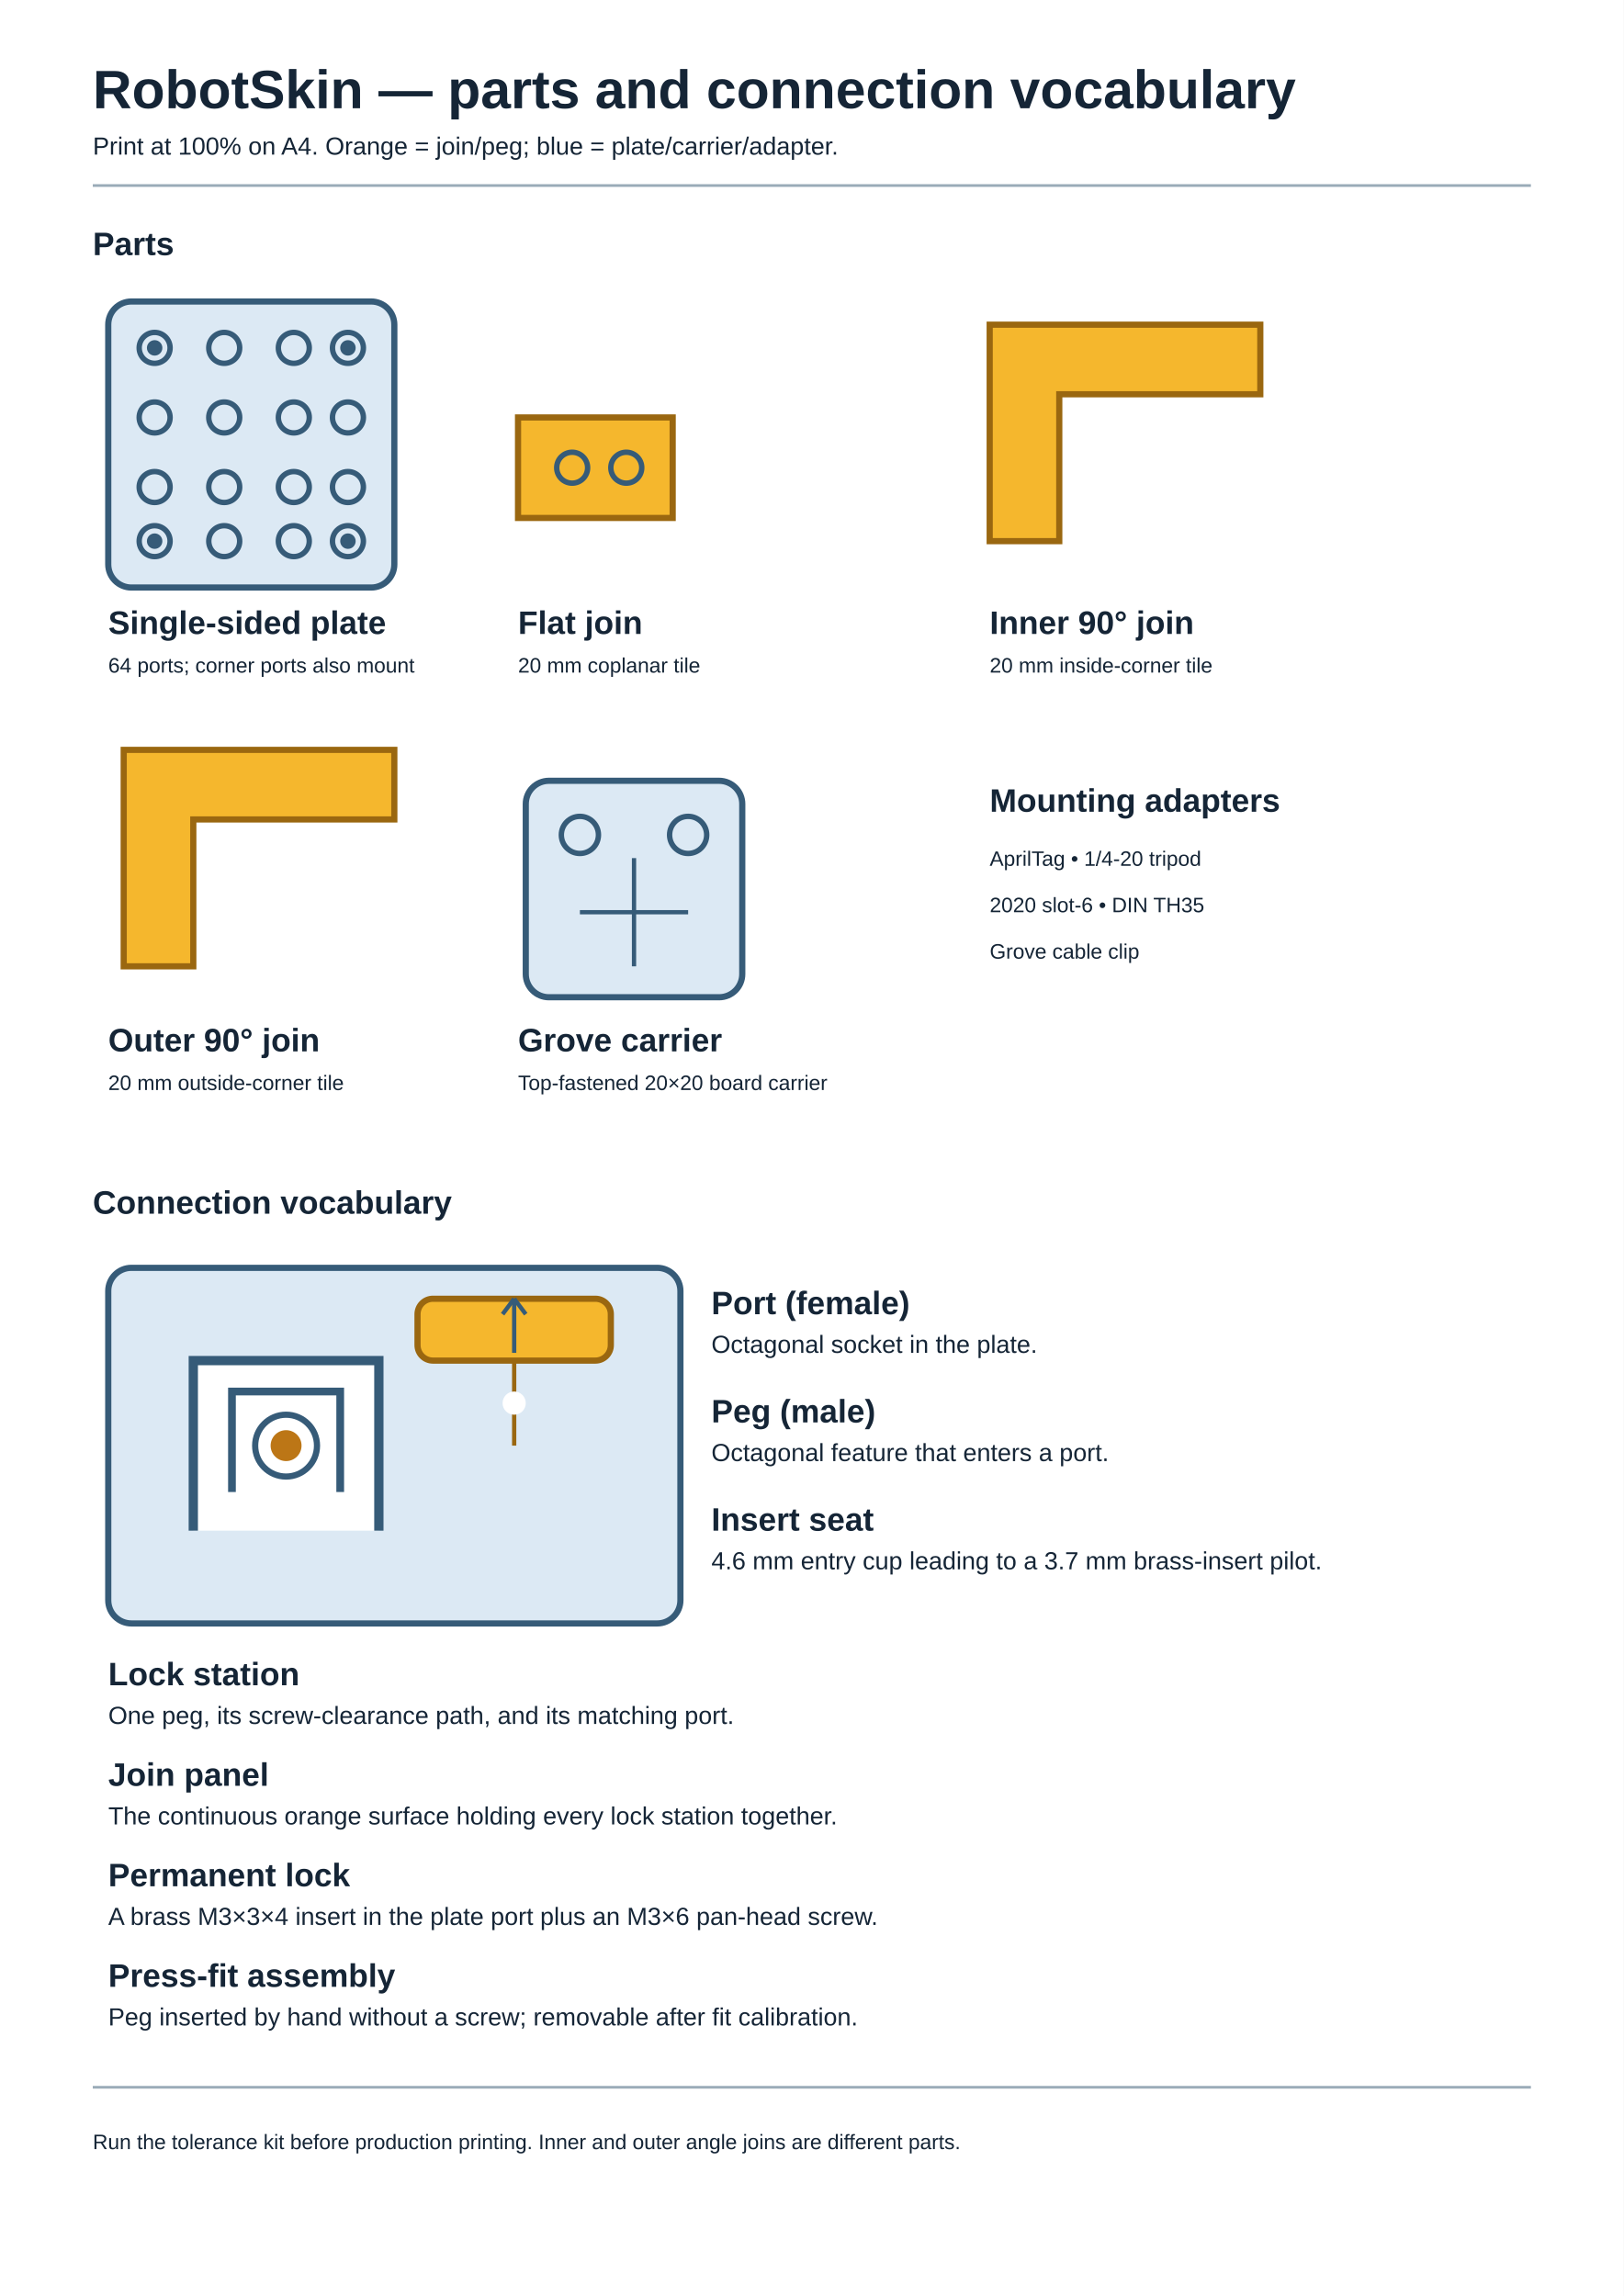
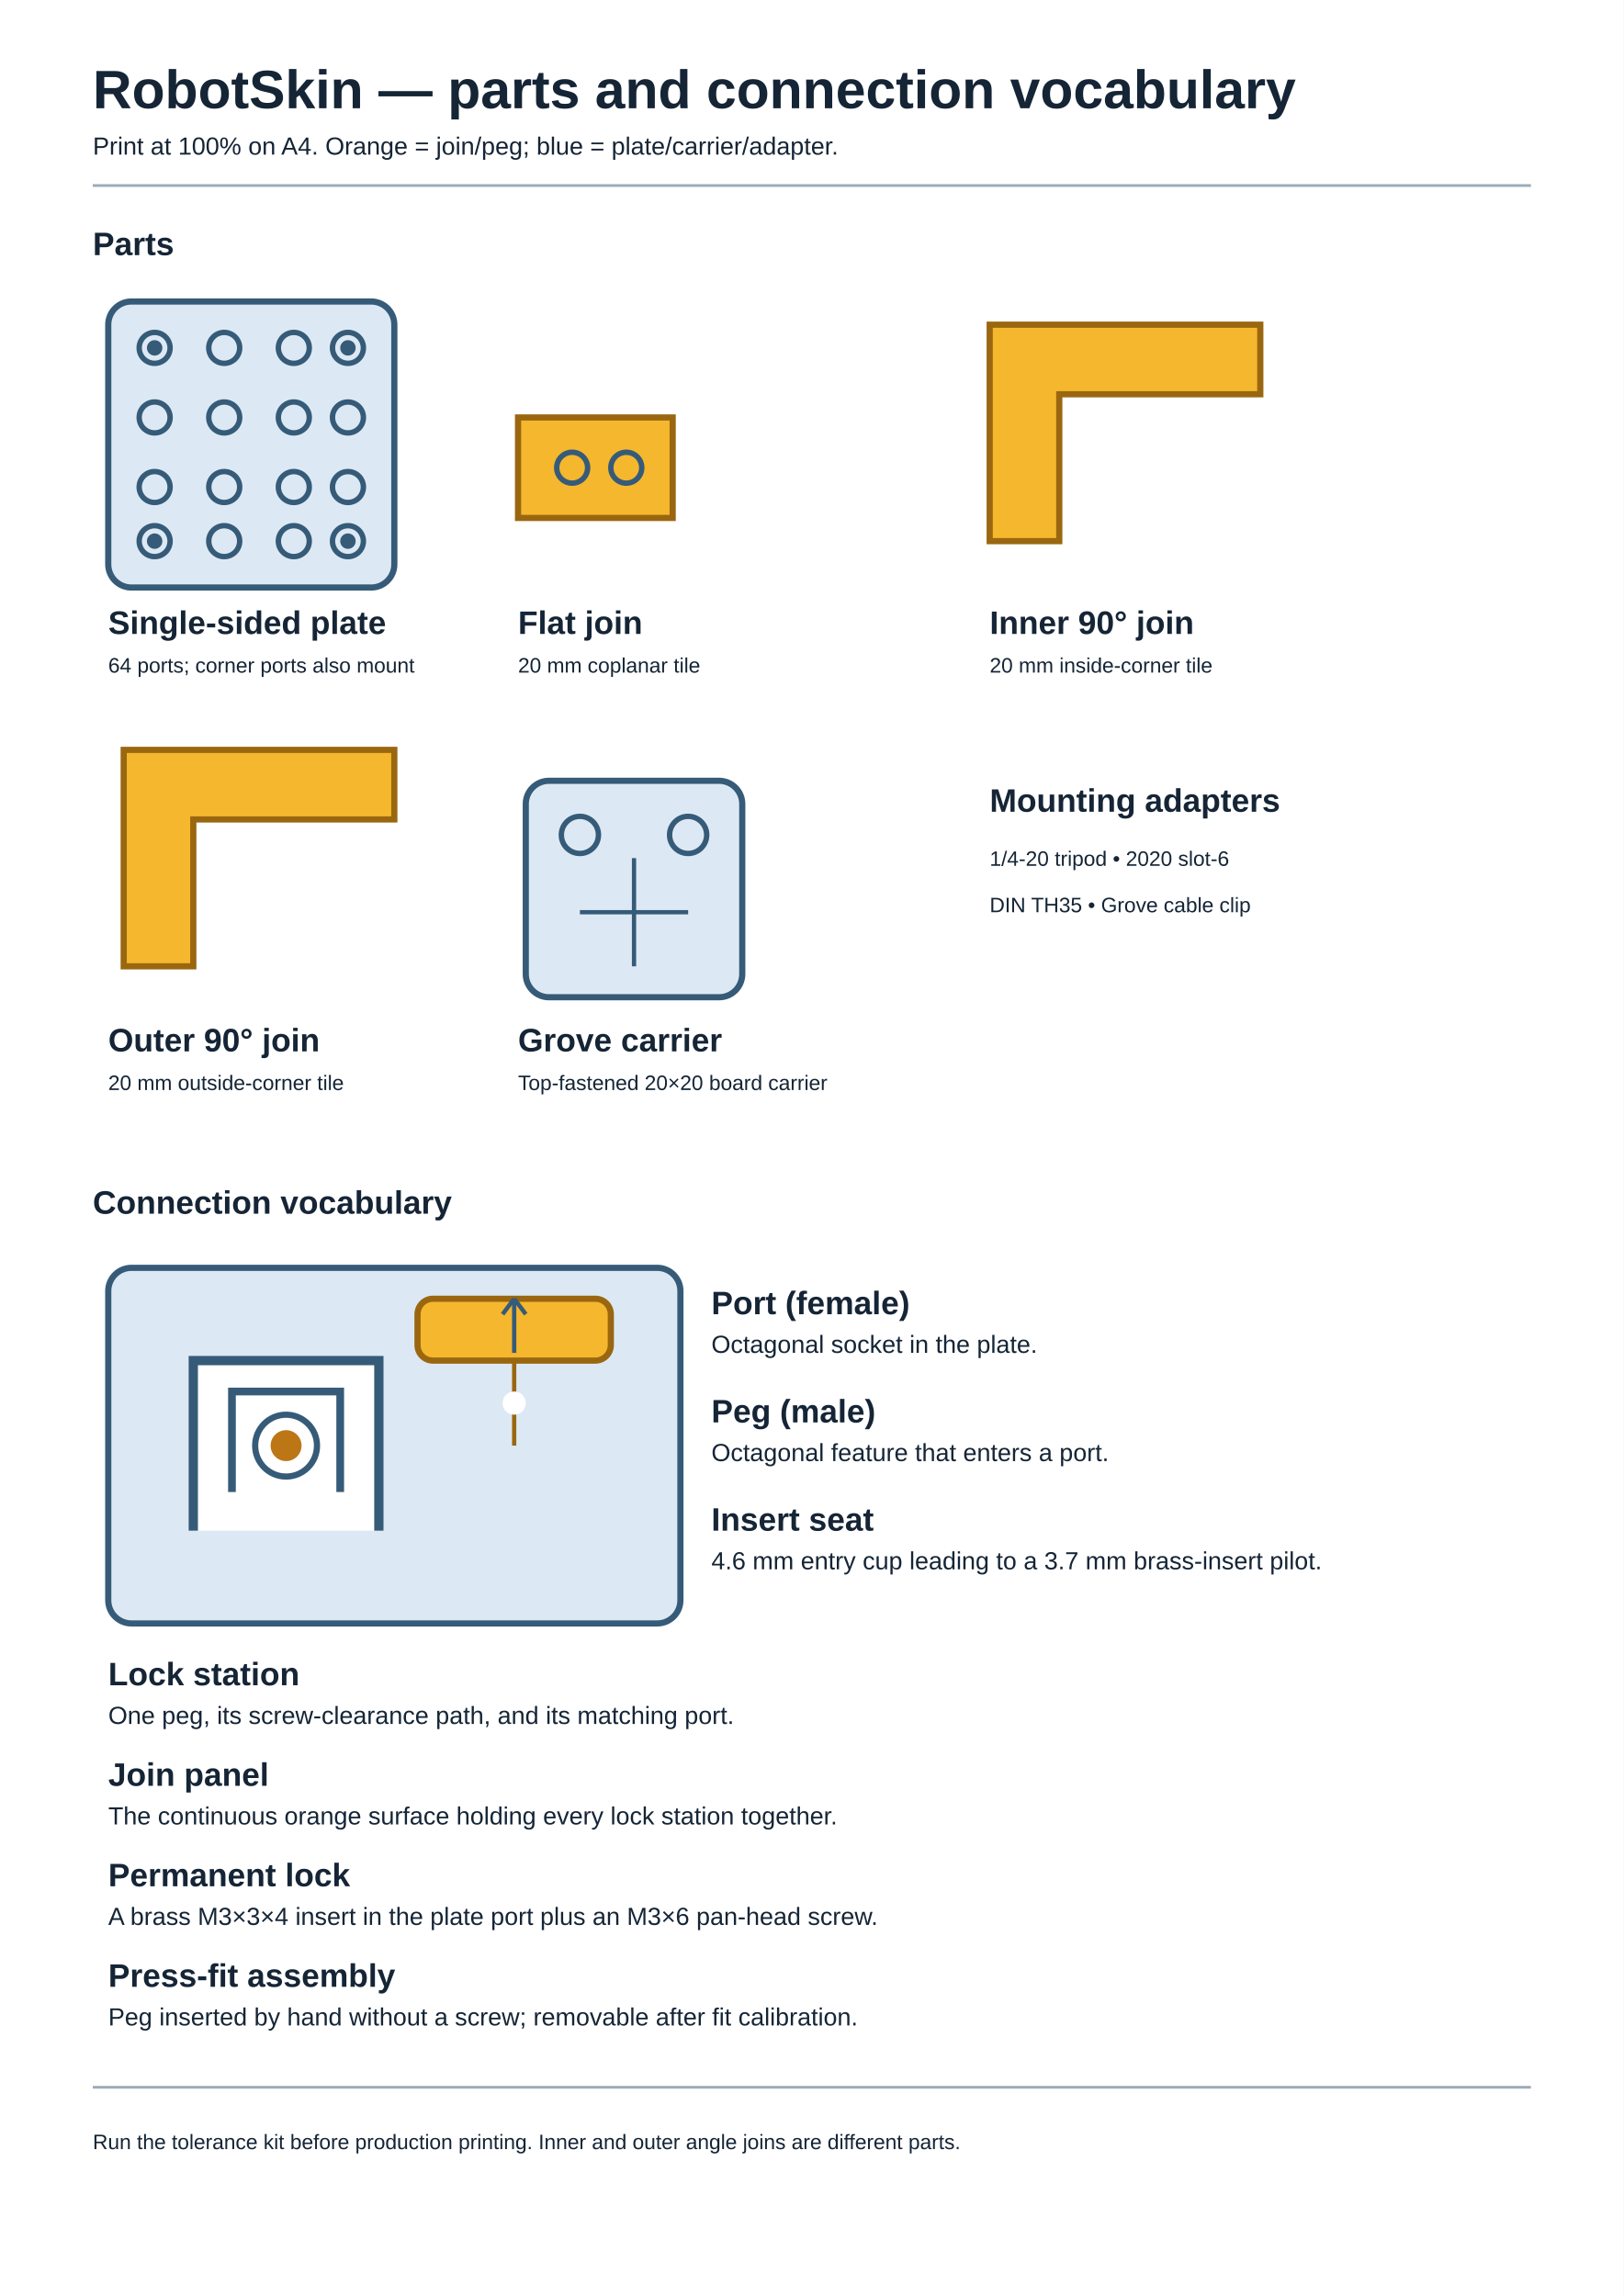
<svg xmlns="http://www.w3.org/2000/svg" width="210mm" height="297mm" viewBox="0 0 210 297">
  <style>
    text{font-family:Arial,sans-serif;fill:#152536} .title{font-size:7px;font-weight:bold}
    .h{font-size:4.2px;font-weight:bold}.b{font-size:3.2px}.s{font-size:2.7px}
    .part{fill:#dce9f4;stroke:#365b78;stroke-width:.8}.join{fill:#f5b72d;stroke:#9a6710;stroke-width:.8}
    .line{stroke:#365b78;stroke-width:.55;fill:none}.port{fill:none;stroke:#365b78;stroke-width:.7}
    .peg{fill:#f5b72d;stroke:#9a6710;stroke-width:.55}.rule{stroke:#9aabb8;stroke-width:.35}
  </style>
  <rect width="210" height="297" fill="white" />
  <text x="12" y="14" class="title">RobotSkin — parts and connection vocabulary</text>
  <text x="12" y="20" class="b">Print at 100% on A4. Orange = join/peg; blue = plate/carrier/adapter.</text>
  <line x1="12" y1="24" x2="198" y2="24" class="rule" />
  <text x="12" y="33" class="h">Parts</text>
  <rect x="14" y="39" width="37" height="37" rx="3" class="part" />
  <g class="port">
    <circle cx="20" cy="45" r="2" />
    <circle cx="29" cy="45" r="2" />
    <circle cx="38" cy="45" r="2" />
    <circle cx="45" cy="45" r="2" />
    <circle cx="20" cy="54" r="2" />
    <circle cx="29" cy="54" r="2" />
    <circle cx="38" cy="54" r="2" />
    <circle cx="45" cy="54" r="2" />
    <circle cx="20" cy="63" r="2" />
    <circle cx="29" cy="63" r="2" />
    <circle cx="38" cy="63" r="2" />
    <circle cx="45" cy="63" r="2" />
    <circle cx="20" cy="70" r="2" />
    <circle cx="29" cy="70" r="2" />
    <circle cx="38" cy="70" r="2" />
    <circle cx="45" cy="70" r="2" />
  </g>
  <circle cx="20" cy="45" r="1" fill="#365b78" />
  <circle cx="45" cy="45" r="1" fill="#365b78" />
  <circle cx="20" cy="70" r="1" fill="#365b78" />
  <circle cx="45" cy="70" r="1" fill="#365b78" />
  <text x="14" y="82" class="h">Single-sided plate</text>
  <text x="14" y="87" class="s">64 ports; corner ports also mount</text>
  <rect x="67" y="54" width="20" height="13" class="join" />
  <g class="port">
    <circle cx="74" cy="60.5" r="2" />
    <circle cx="81" cy="60.5" r="2" />
  </g>
  <text x="67" y="82" class="h">Flat join</text>
  <text x="67" y="87" class="s">20 mm coplanar tile</text>
  <path d="M128 70V42H163V51H137V70Z" class="join" />
  <text x="128" y="82" class="h">Inner 90° join</text>
  <text x="128" y="87" class="s">20 mm inside-corner tile</text>
  <path d="M16 125V97H51V106H25V125Z" class="join" />
  <text x="14" y="136" class="h">Outer 90° join</text>
  <text x="14" y="141" class="s">20 mm outside-corner tile</text>
  <rect x="68" y="101" width="28" height="28" rx="3" class="part" />
  <circle cx="75" cy="108" r="2.4" class="port" />
  <circle cx="89" cy="108" r="2.4" class="port" />
  <path d="M75 118h14M82 111v14" class="line" />
  <text x="67" y="136" class="h">Grove carrier</text>
  <text x="67" y="141" class="s">Top-fastened 20×20 board carrier</text>
  <text x="128" y="105" class="h">Mounting adapters</text>
-   <text x="128" y="112" class="s">AprilTag • 1/4-20 tripod</text>
-   <text x="128" y="118" class="s">2020 slot-6 • DIN TH35</text>
-   <text x="128" y="124" class="s">Grove cable clip</text>
+   <text x="128" y="112" class="s">1/4-20 tripod • 2020 slot-6</text>
+   <text x="128" y="118" class="s">DIN TH35 • Grove cable clip</text>
  <text x="12" y="157" class="h">Connection vocabulary</text>
  <rect x="14" y="164" width="74" height="46" rx="3" class="part" />
  <path d="M25 198V176H49V198" fill="white" stroke="#365b78" stroke-width="1.2" />
  <path d="M30 193V180H44V193" fill="none" stroke="#365b78" stroke-width="1" />
  <circle cx="37" cy="187" r="4" fill="white" stroke="#365b78" stroke-width=".8" />
  <circle cx="37" cy="187" r="2" fill="#bc7616" />
  <rect x="54" y="168" width="25" height="8" rx="2" class="join" />
  <path d="M66.5 176v11" class="peg" stroke-width="5" />
  <circle cx="66.5" cy="181.5" r="1.5" fill="white" />
  <path d="M66.5 168v7" class="line" />
  <path d="M66.5 168l-1.5 2M66.5 168l1.5 2" class="line" />
  <text x="92" y="170" class="h">Port (female)</text>
  <text x="92" y="175" class="b">Octagonal socket in the plate.</text>
  <text x="92" y="184" class="h">Peg (male)</text>
  <text x="92" y="189" class="b">Octagonal feature that enters a port.</text>
  <text x="92" y="198" class="h">Insert seat</text>
  <text x="92" y="203" class="b">4.6 mm entry cup leading to a 3.7 mm brass-insert pilot.</text>
  <text x="14" y="218" class="h">Lock station</text>
  <text x="14" y="223" class="b">One peg, its screw-clearance path, and its matching port.</text>
  <text x="14" y="231" class="h">Join panel</text>
  <text x="14" y="236" class="b">The continuous orange surface holding every lock station together.</text>
  <text x="14" y="244" class="h">Permanent lock</text>
  <text x="14" y="249" class="b">A brass M3×3×4 insert in the plate port plus an M3×6 pan-head screw.</text>
  <text x="14" y="257" class="h">Press-fit assembly</text>
  <text x="14" y="262" class="b">Peg inserted by hand without a screw; removable after fit calibration.</text>
  <line x1="12" y1="270" x2="198" y2="270" class="rule" />
  <text x="12" y="278" class="s">Run the tolerance kit before production printing. Inner and outer angle joins are different parts.</text>
</svg>
